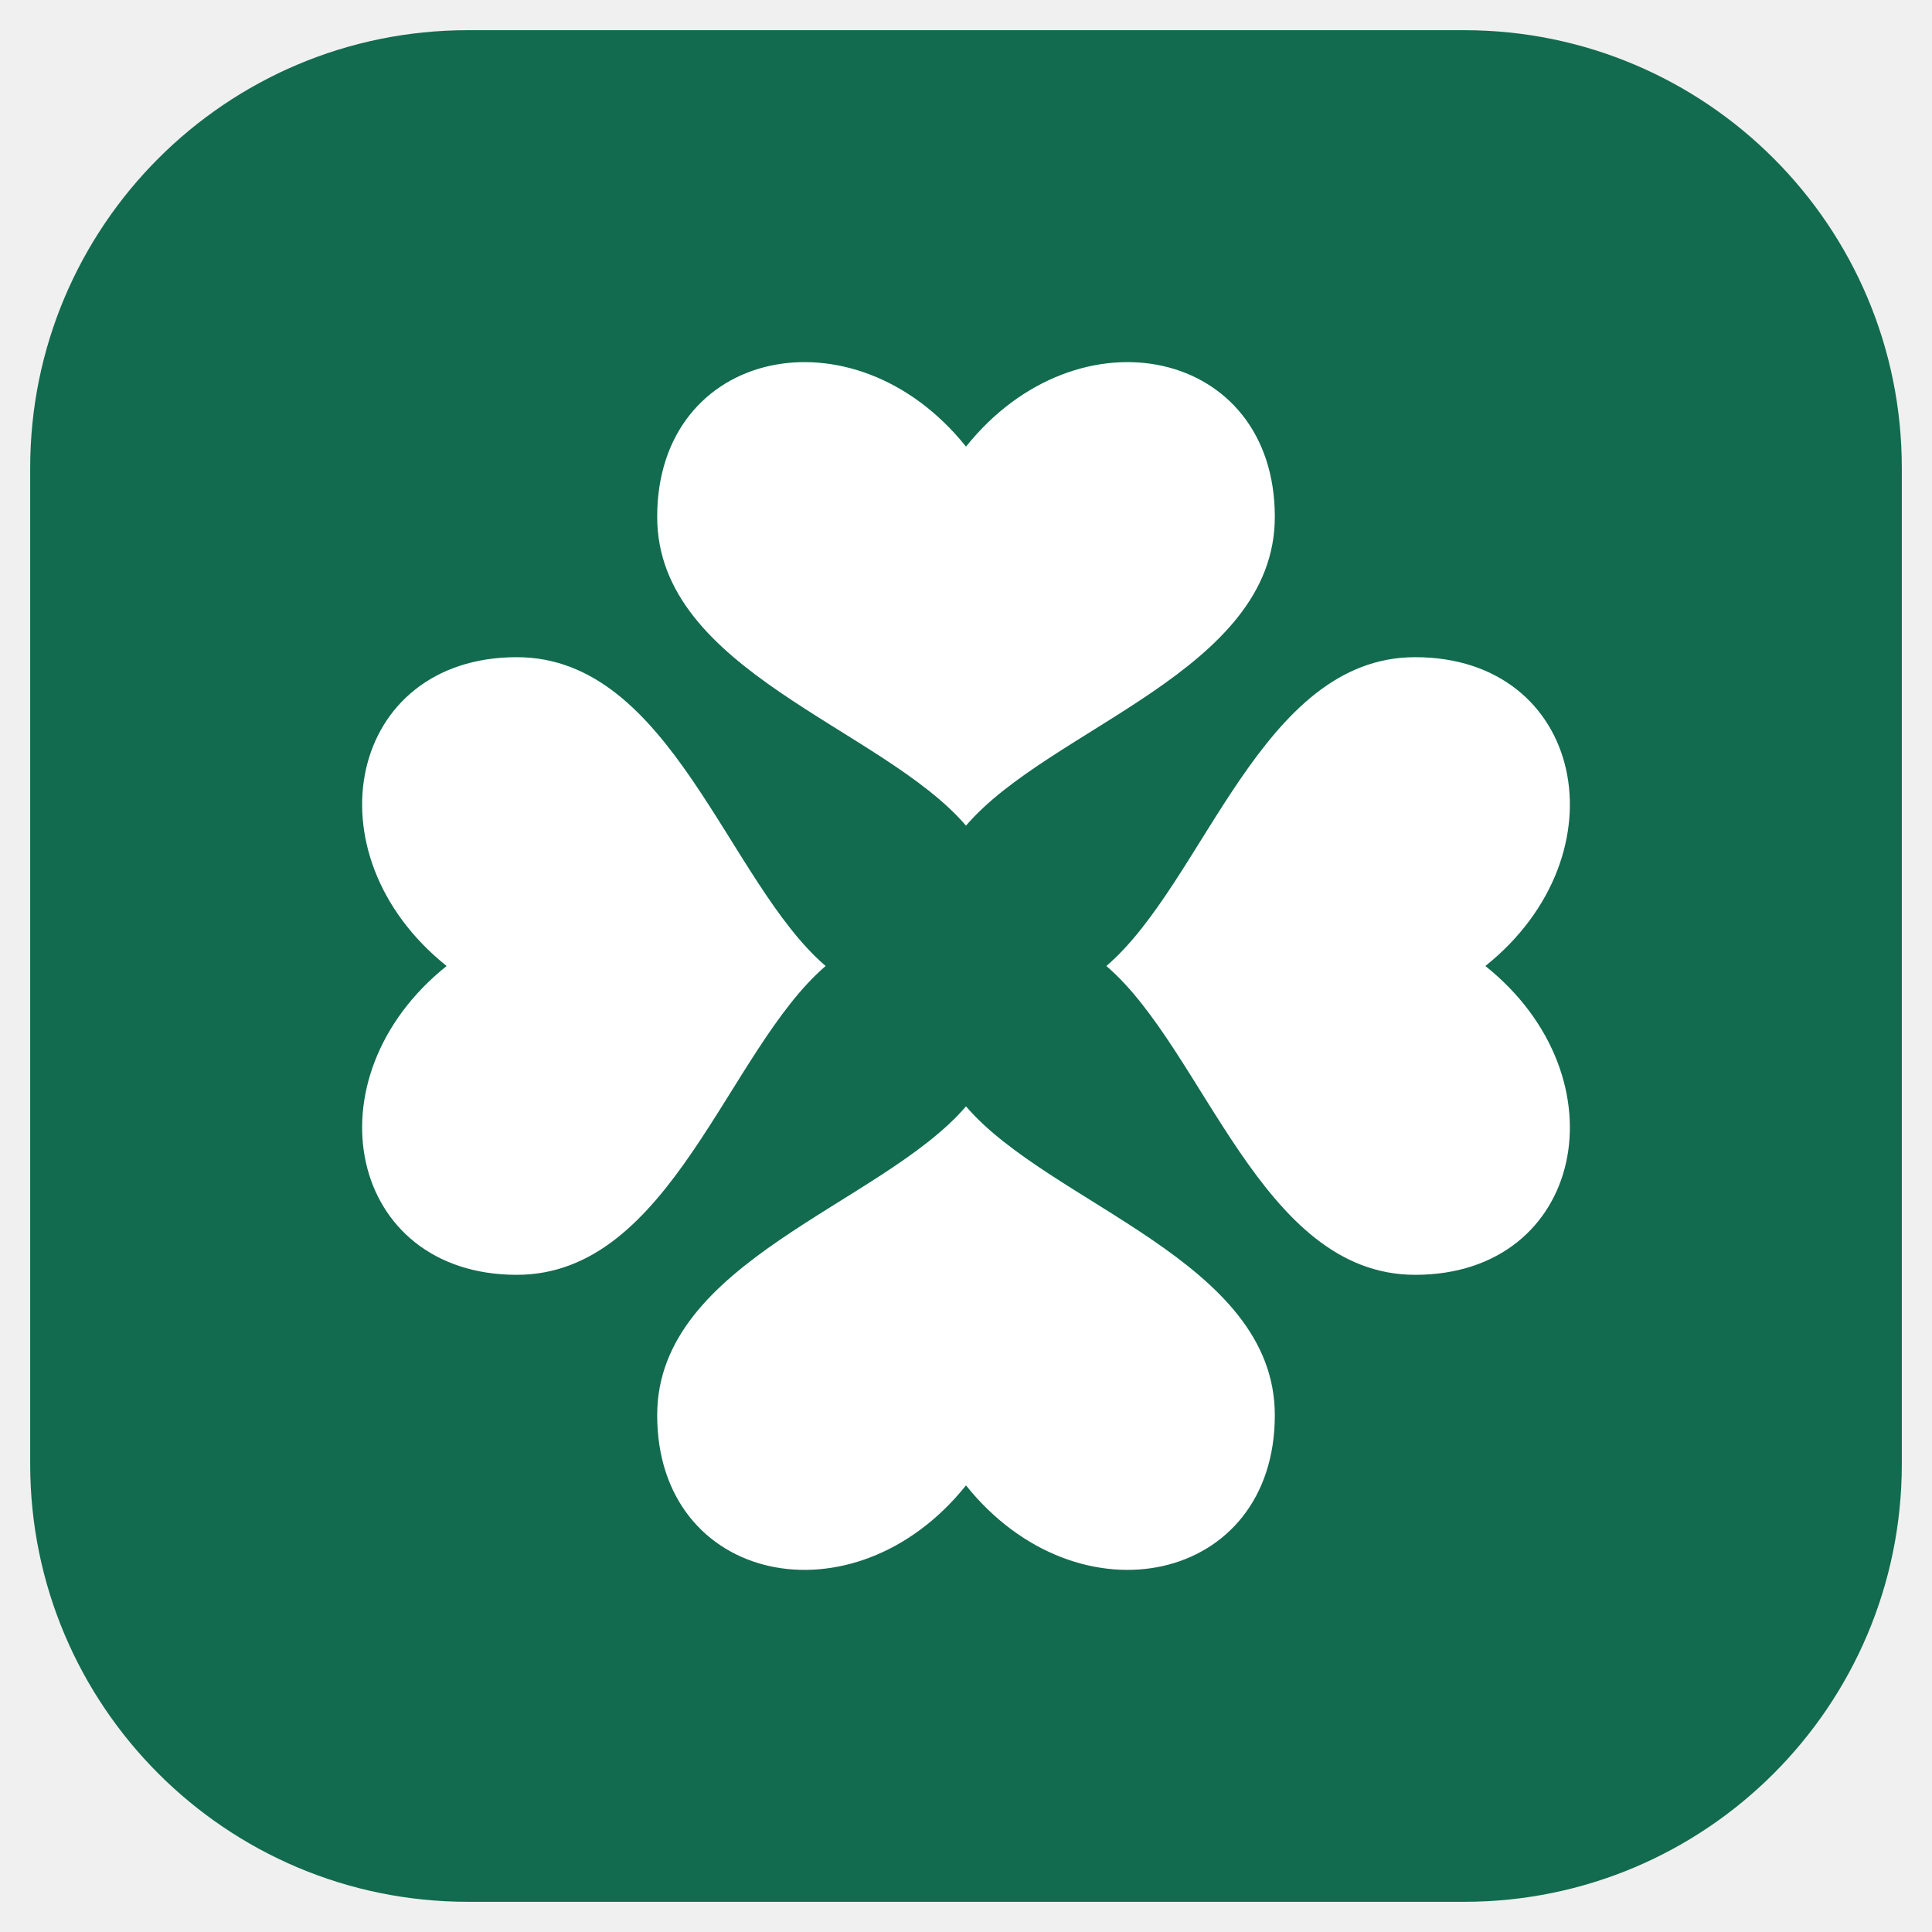
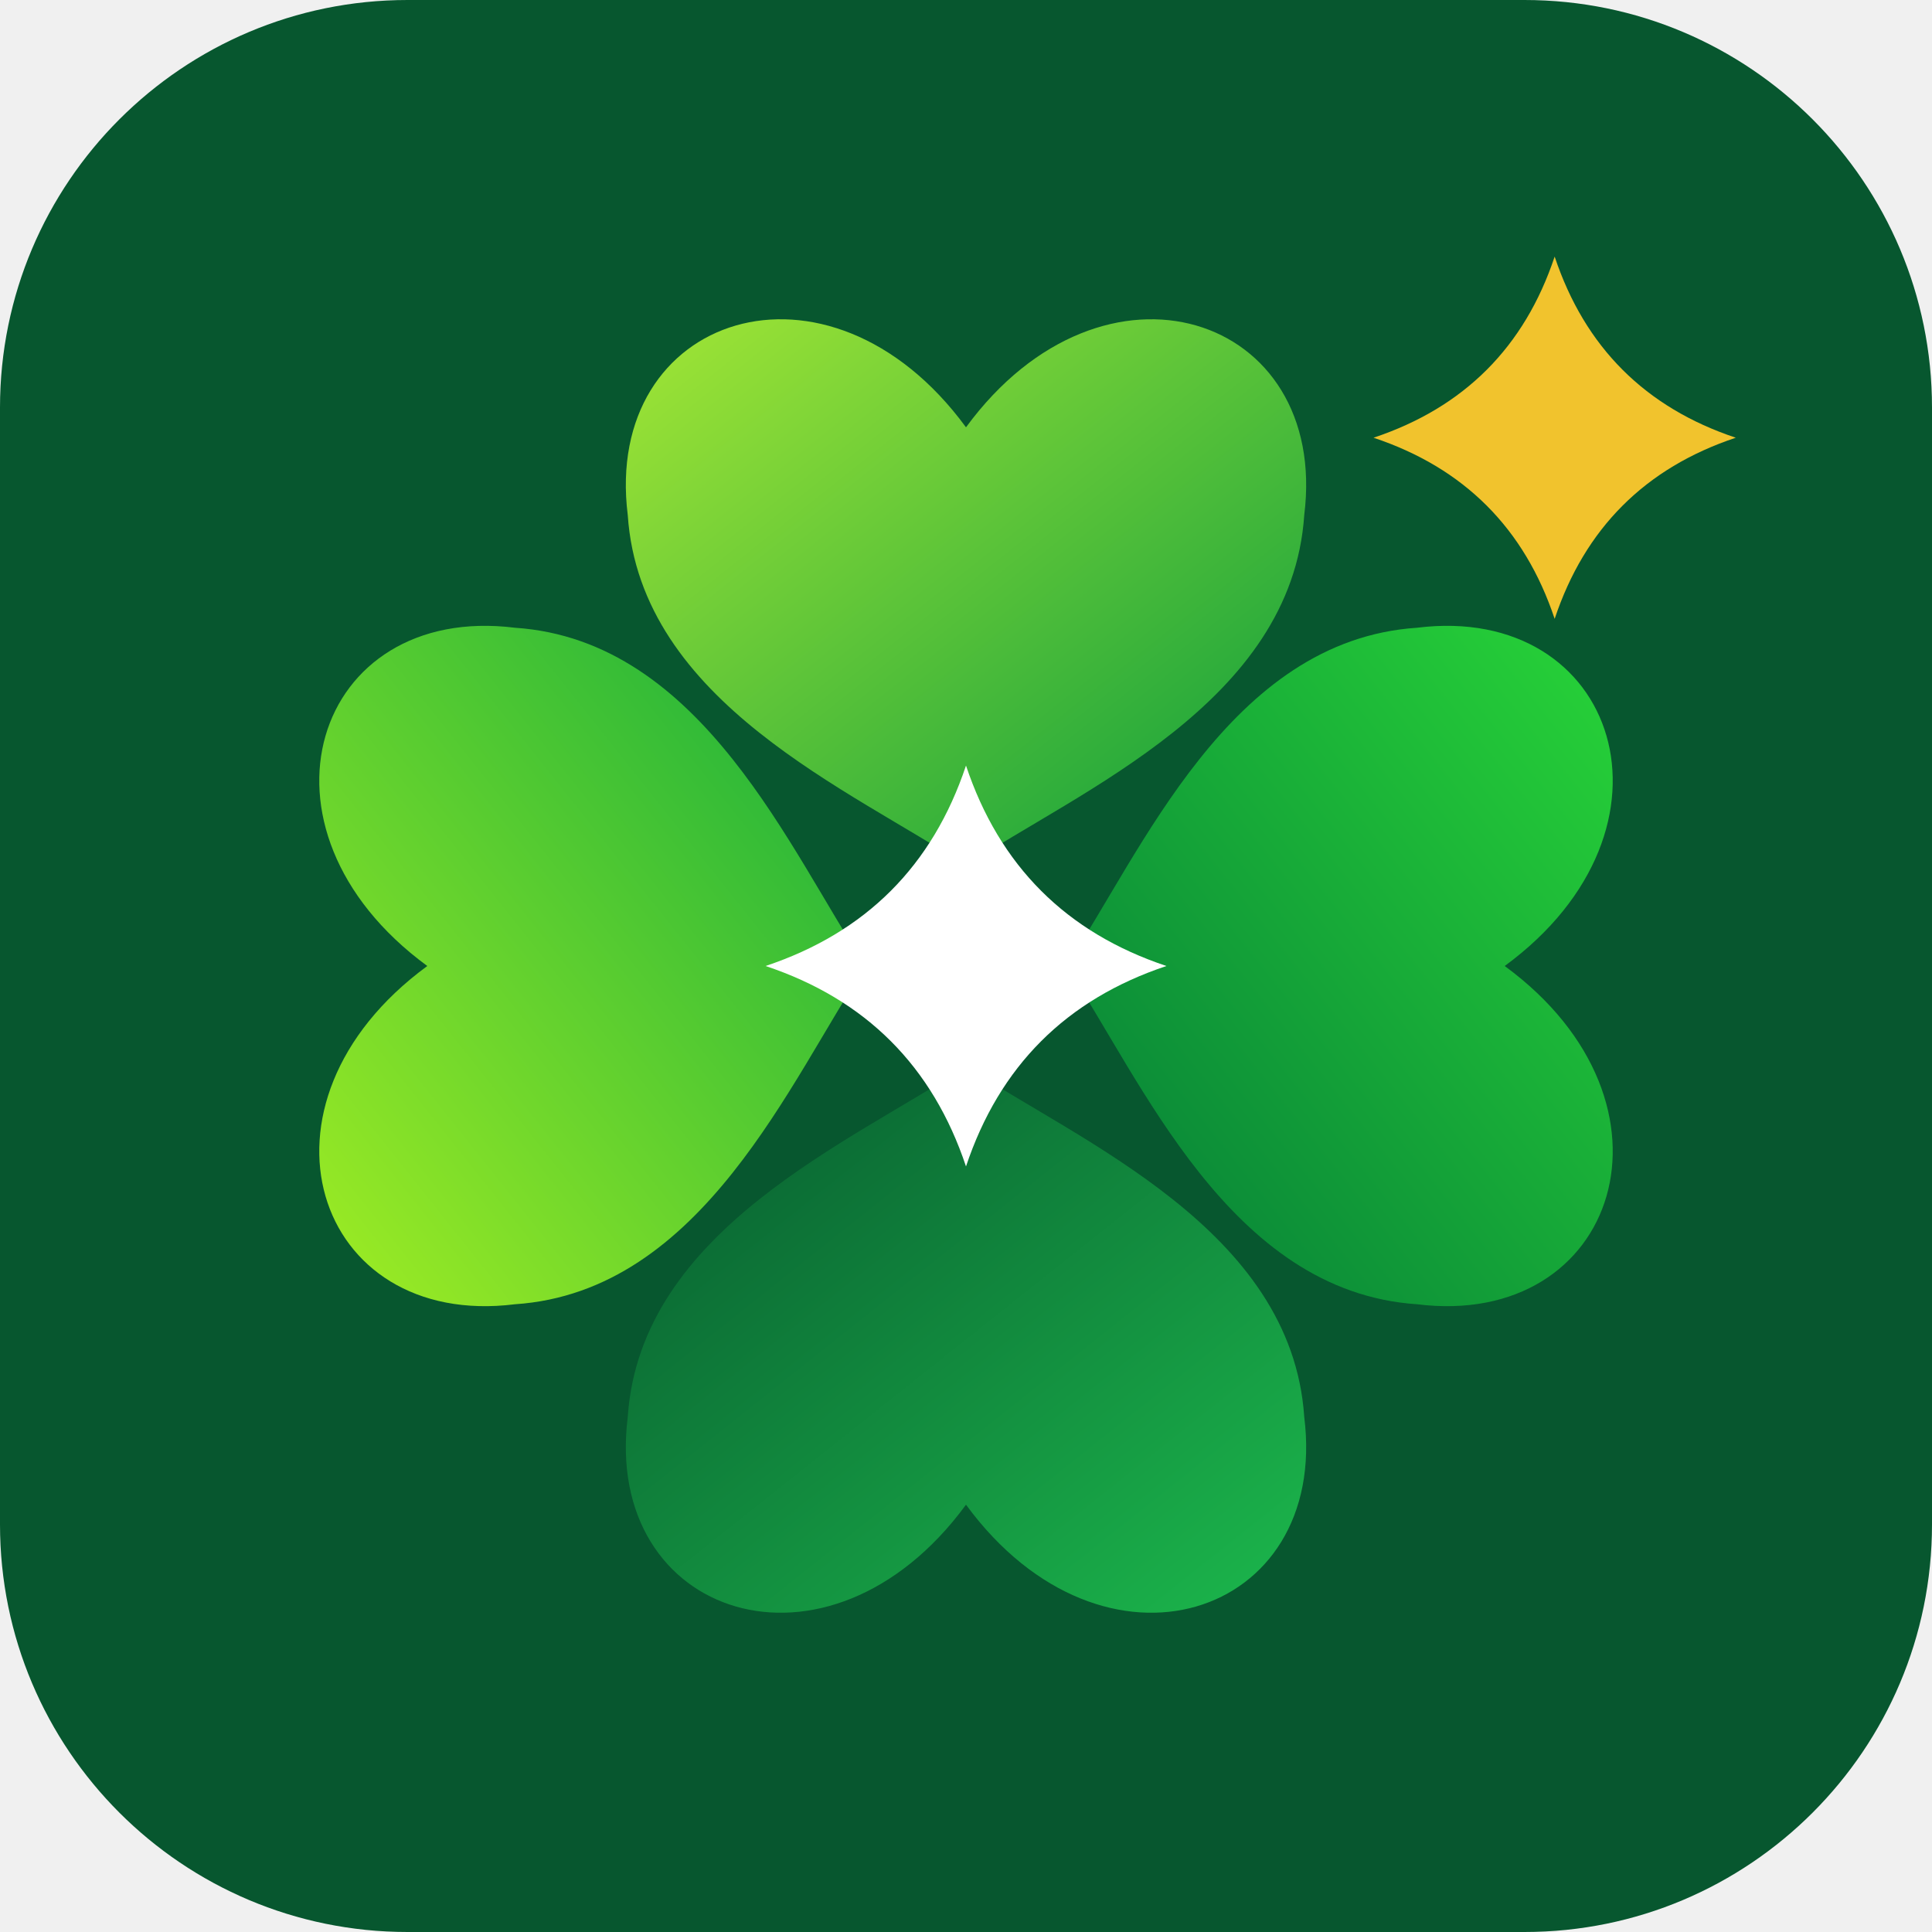
- <svg xmlns="http://www.w3.org/2000/svg" width="128" height="128" viewBox="0 0 128 128" role="img" aria-label="Oportunia">
-   <rect x="2" y="2" width="124" height="124" rx="29" fill="#126B4E" />
-   <g transform="translate(64 64) scale(.93)">
-     <path d="M 0,-10 C -6,-17 -22,-21 -22,-32 C -22,-44 -8,-47 0,-37 C 8,-47 22,-44 22,-32 C 22,-21 6,-17 0,-10 Z" transform="rotate(0)" fill="#FFFFFF" />
-     <path d="M 0,-10 C -6,-17 -22,-21 -22,-32 C -22,-44 -8,-47 0,-37 C 8,-47 22,-44 22,-32 C 22,-21 6,-17 0,-10 Z" transform="rotate(90)" fill="#FFFFFF" />
-     <path d="M 0,-10 C -6,-17 -22,-21 -22,-32 C -22,-44 -8,-47 0,-37 C 8,-47 22,-44 22,-32 C 22,-21 6,-17 0,-10 Z" transform="rotate(180)" fill="#FFFFFF" />
-     <path d="M 0,-10 C -6,-17 -22,-21 -22,-32 C -22,-44 -8,-47 0,-37 C 8,-47 22,-44 22,-32 C 22,-21 6,-17 0,-10 Z" transform="rotate(270)" fill="#FFFFFF" />
-     <path d="M0 -5 Q2 -2 5 0 Q2 2 0 5 Q-2 2 -5 0 Q-2 -2 0 -5Z" fill="#126B4E" />
+ <svg xmlns="http://www.w3.org/2000/svg" viewBox="0 0 128 128" role="img" aria-label="Oportunia">
+   <rect width="128" height="128" rx="27" fill="#07572f" />
+   <defs>
+     <linearGradient id="g0" x2="1" y2="1">
+       <stop stop-color="#a3e635" />
+       <stop offset="1" stop-color="#0a9c3d" />
+     </linearGradient>
+     <linearGradient id="g1" x2="1" y2="1">
+       <stop stop-color="#28d438" />
+       <stop offset="1" stop-color="#047a38" />
+     </linearGradient>
+     <linearGradient id="g2" x2="1" y2="1">
+       <stop stop-color="#1cb84c" />
+       <stop offset="1" stop-color="#07592f" />
+     </linearGradient>
+     <linearGradient id="g3" x2="1" y2="1">
+       <stop stop-color="#a1ed23" />
+       <stop offset="1" stop-color="#13ad3d" />
+     </linearGradient>
+   </defs>
+   <g transform="translate(64 64) scale(.83)">
+     <path d="M0 -8 C-9 -14 -26 -21 -27 -36 C-29 -52 -11 -58 0 -43 C11 -58 29 -52 27 -36 C26 -21 9 -14 0 -8Z" transform="rotate(0)" fill="url(#g0)" />
+     <path d="M0 -8 C-9 -14 -26 -21 -27 -36 C-29 -52 -11 -58 0 -43 C11 -58 29 -52 27 -36 C26 -21 9 -14 0 -8Z" transform="rotate(90)" fill="url(#g1)" />
+     <path d="M0 -8 C-9 -14 -26 -21 -27 -36 C-29 -52 -11 -58 0 -43 C11 -58 29 -52 27 -36 C26 -21 9 -14 0 -8Z" transform="rotate(180)" fill="url(#g2)" />
+     <path d="M0 -8 C-9 -14 -26 -21 -27 -36 C-29 -52 -11 -58 0 -43 C11 -58 29 -52 27 -36 C26 -21 9 -14 0 -8Z" transform="rotate(270)" fill="url(#g3)" />
+     <path d="M0 -16 Q4 -4 16 0 Q4 4 0 16 Q-4 4 -16 0 Q-4 -4 0 -16Z" fill="#fff" />
  </g>
+   <path d="M103 17 Q106 26 115 29 Q106 32 103 41 Q100 32 91 29 Q100 26 103 17Z" fill="#f1c32d" />
</svg>
